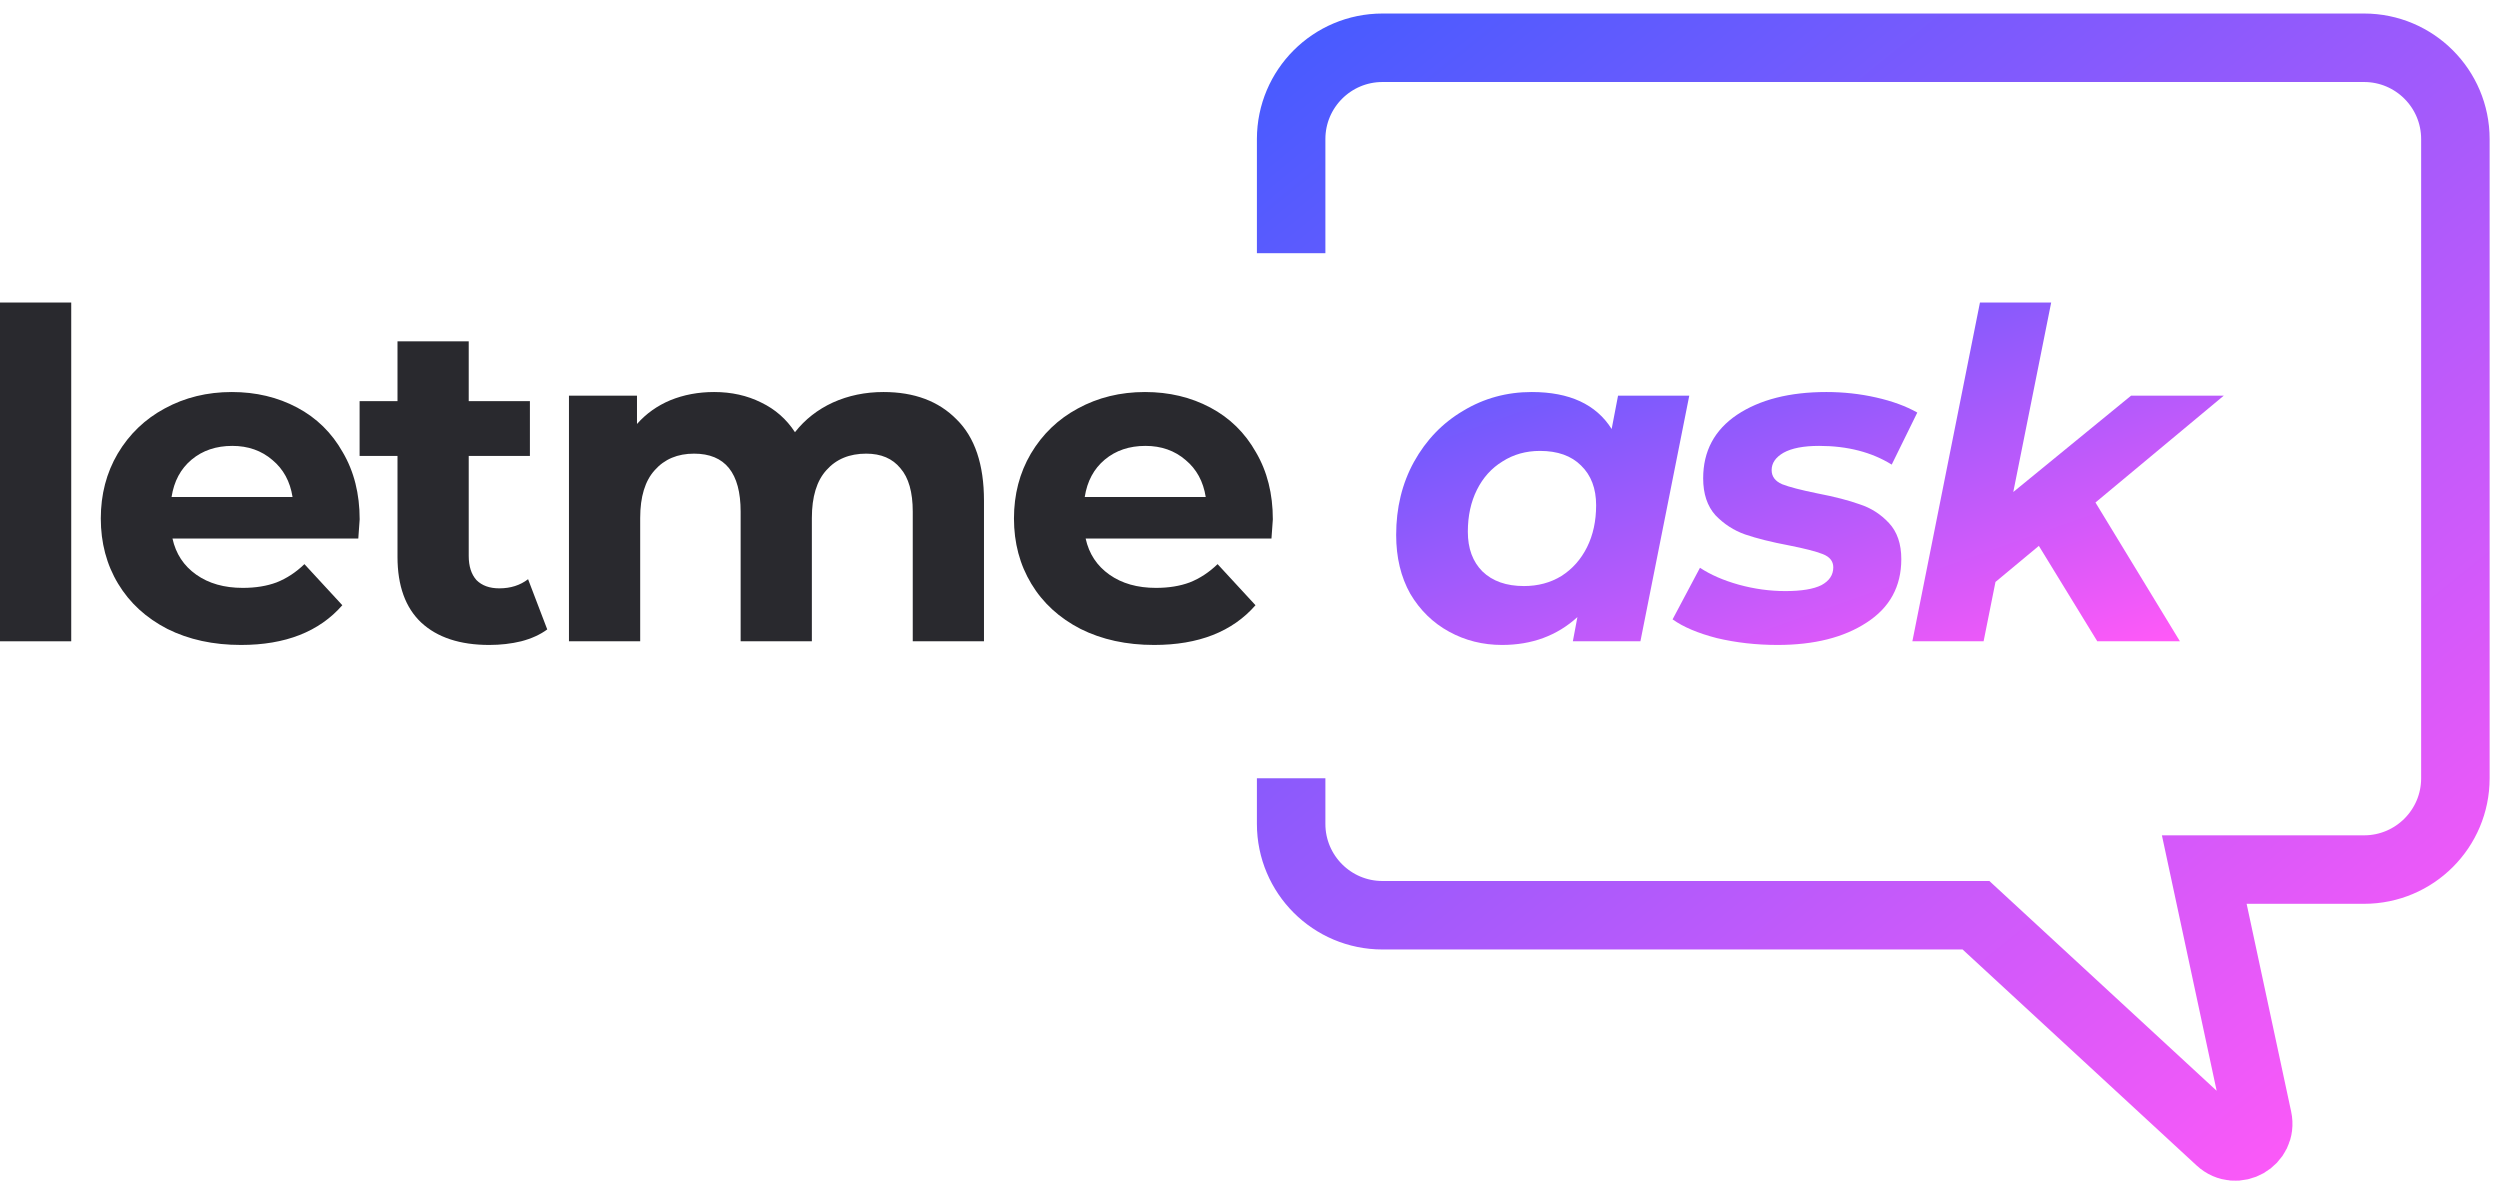
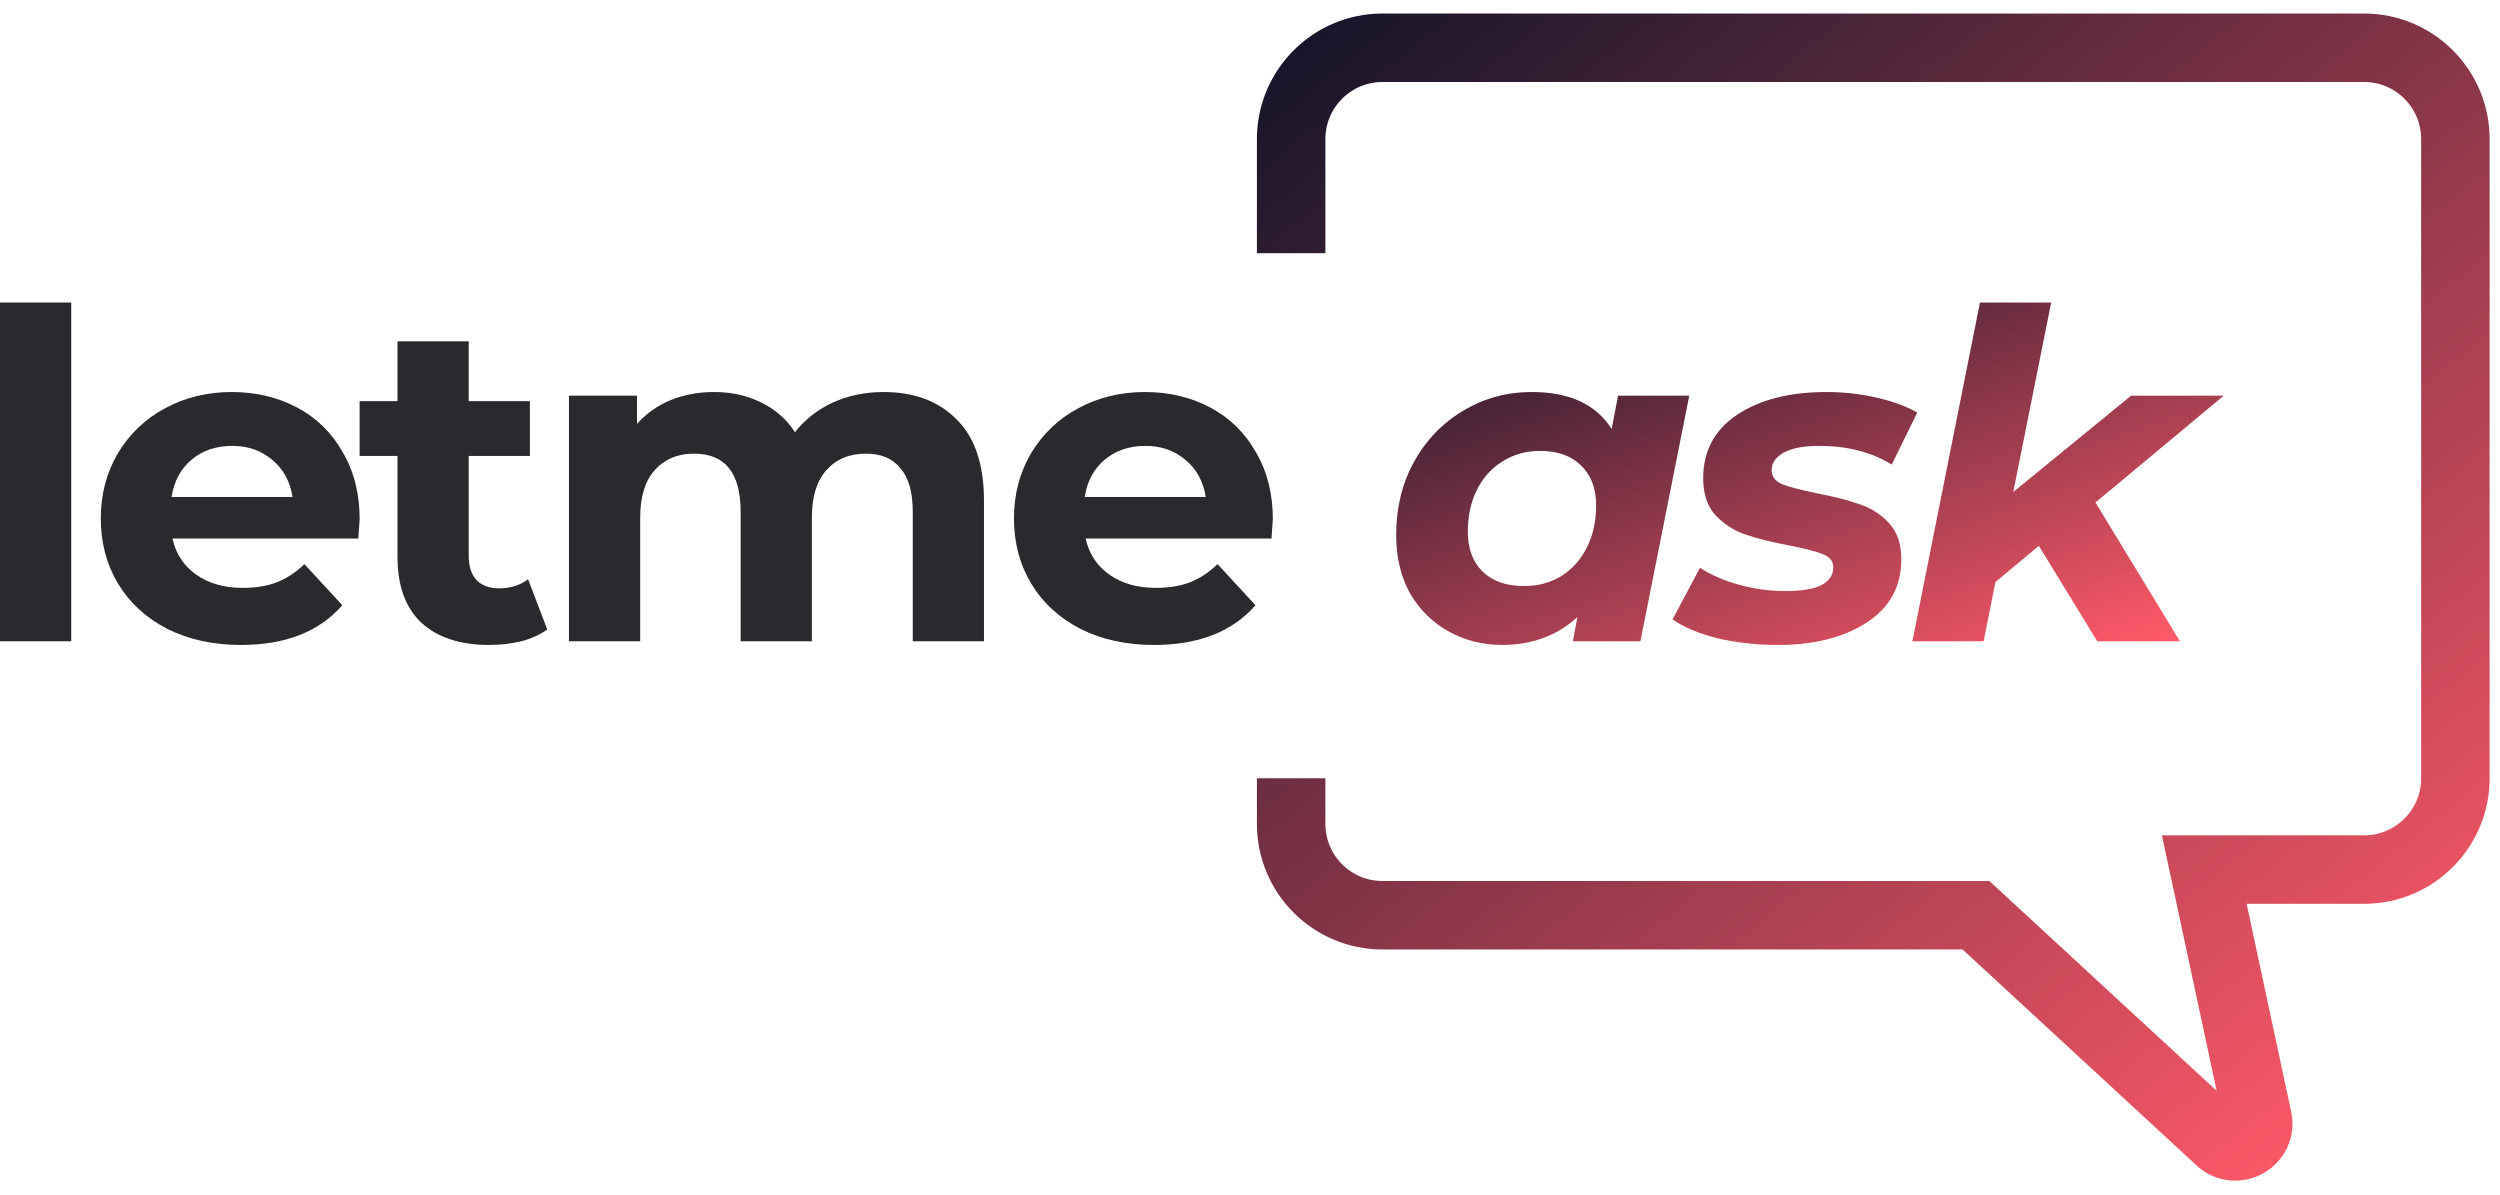
<svg xmlns="http://www.w3.org/2000/svg" width="157" height="75" viewBox="0 0 157 75" fill="none">
  <path d="M0 18.999H4.473V40.273H0V18.999Z" fill="#29292E" />
  <path d="M22.587 32.618C22.587 32.675 22.558 33.077 22.501 33.822H10.832C11.042 34.778 11.539 35.533 12.323 36.087C13.106 36.642 14.081 36.919 15.247 36.919C16.05 36.919 16.757 36.804 17.369 36.575C18 36.326 18.583 35.944 19.118 35.428L21.498 38.008C20.045 39.671 17.923 40.503 15.133 40.503C13.393 40.503 11.854 40.168 10.516 39.499C9.178 38.811 8.146 37.865 7.42 36.661C6.693 35.457 6.33 34.09 6.33 32.561C6.33 31.051 6.684 29.694 7.391 28.489C8.117 27.266 9.102 26.32 10.344 25.651C11.606 24.963 13.011 24.619 14.559 24.619C16.069 24.619 17.436 24.944 18.659 25.593C19.883 26.243 20.838 27.18 21.526 28.403C22.234 29.608 22.587 31.012 22.587 32.618ZM14.588 28.002C13.575 28.002 12.724 28.289 12.036 28.862C11.348 29.436 10.927 30.219 10.774 31.213H18.372C18.22 30.238 17.799 29.464 17.111 28.891C16.423 28.298 15.582 28.002 14.588 28.002Z" fill="#29292E" />
  <path d="M34.367 39.528C33.928 39.853 33.383 40.102 32.733 40.273C32.102 40.426 31.433 40.503 30.726 40.503C28.891 40.503 27.467 40.035 26.454 39.098C25.46 38.161 24.963 36.785 24.963 34.969V28.633H22.583V25.192H24.963V21.436H29.436V25.192H33.278V28.633H29.436V34.912C29.436 35.562 29.598 36.068 29.923 36.431C30.267 36.776 30.745 36.948 31.357 36.948C32.064 36.948 32.666 36.756 33.163 36.374L34.367 39.528Z" fill="#29292E" />
  <path d="M55.486 24.619C57.417 24.619 58.946 25.192 60.074 26.339C61.221 27.467 61.794 29.168 61.794 31.443V40.273H57.321V32.131C57.321 30.907 57.063 29.999 56.547 29.407C56.05 28.795 55.333 28.489 54.397 28.489C53.345 28.489 52.514 28.833 51.902 29.522C51.291 30.191 50.985 31.194 50.985 32.532V40.273H46.512V32.131C46.512 29.703 45.537 28.489 43.587 28.489C42.555 28.489 41.733 28.833 41.122 29.522C40.51 30.191 40.204 31.194 40.204 32.532V40.273H35.731V24.848H40.003V26.626C40.577 25.976 41.275 25.479 42.096 25.135C42.938 24.791 43.855 24.619 44.849 24.619C45.938 24.619 46.923 24.838 47.802 25.278C48.681 25.699 49.389 26.32 49.924 27.142C50.555 26.339 51.348 25.718 52.304 25.278C53.279 24.838 54.339 24.619 55.486 24.619Z" fill="#29292E" />
  <path d="M79.934 32.618C79.934 32.675 79.906 33.077 79.848 33.822H68.179C68.389 34.778 68.886 35.533 69.67 36.087C70.454 36.642 71.428 36.919 72.594 36.919C73.397 36.919 74.104 36.804 74.716 36.575C75.347 36.326 75.93 35.944 76.465 35.428L78.845 38.008C77.392 39.671 75.27 40.503 72.48 40.503C70.74 40.503 69.201 40.168 67.864 39.499C66.525 38.811 65.493 37.865 64.767 36.661C64.041 35.457 63.677 34.09 63.677 32.561C63.677 31.051 64.031 29.694 64.738 28.489C65.465 27.266 66.449 26.32 67.692 25.651C68.953 24.963 70.358 24.619 71.906 24.619C73.416 24.619 74.783 24.944 76.006 25.593C77.23 26.243 78.185 27.18 78.874 28.403C79.581 29.608 79.934 31.012 79.934 32.618ZM71.935 28.002C70.922 28.002 70.071 28.289 69.383 28.862C68.695 29.436 68.275 30.219 68.121 31.213H75.72C75.567 30.238 75.146 29.464 74.458 28.891C73.77 28.298 72.929 28.002 71.935 28.002Z" fill="#29292E" />
  <path d="M106.086 24.848L103.018 40.273H98.775L99.061 38.754C97.781 39.92 96.204 40.503 94.331 40.503C93.126 40.503 92.018 40.226 91.005 39.671C89.992 39.117 89.179 38.324 88.567 37.292C87.975 36.24 87.679 35.007 87.679 33.593C87.679 31.892 88.051 30.363 88.797 29.006C89.561 27.629 90.594 26.559 91.894 25.794C93.193 25.011 94.627 24.619 96.194 24.619C98.564 24.619 100.237 25.393 101.212 26.941L101.613 24.848H106.086ZM95.707 36.804C96.586 36.804 97.37 36.594 98.058 36.173C98.746 35.734 99.281 35.132 99.664 34.367C100.046 33.602 100.237 32.723 100.237 31.729C100.237 30.678 99.922 29.846 99.291 29.235C98.679 28.623 97.819 28.317 96.71 28.317C95.831 28.317 95.047 28.537 94.359 28.977C93.671 29.397 93.136 29.99 92.754 30.754C92.371 31.519 92.18 32.398 92.18 33.392C92.18 34.444 92.486 35.275 93.098 35.887C93.728 36.498 94.598 36.804 95.707 36.804Z" fill="url(#paint0_linear)" />
  <path d="M111.632 40.503C110.294 40.503 109.023 40.359 107.819 40.073C106.634 39.767 105.707 39.375 105.038 38.897L106.758 35.657C107.427 36.097 108.239 36.451 109.195 36.718C110.17 36.986 111.145 37.12 112.119 37.12C113.133 37.12 113.888 36.995 114.385 36.747C114.882 36.479 115.13 36.106 115.13 35.629C115.13 35.246 114.91 34.969 114.471 34.797C114.031 34.625 113.324 34.444 112.349 34.252C111.24 34.042 110.323 33.813 109.596 33.564C108.889 33.316 108.268 32.914 107.733 32.36C107.217 31.787 106.959 31.012 106.959 30.038C106.959 28.336 107.666 27.008 109.08 26.052C110.514 25.096 112.387 24.619 114.7 24.619C115.77 24.619 116.812 24.733 117.825 24.963C118.838 25.192 119.698 25.508 120.406 25.909L118.8 29.177C117.538 28.394 116.019 28.002 114.241 28.002C113.266 28.002 112.521 28.145 112.005 28.432C111.508 28.719 111.259 29.082 111.259 29.522C111.259 29.923 111.479 30.219 111.919 30.41C112.358 30.582 113.094 30.774 114.127 30.984C115.216 31.194 116.105 31.424 116.793 31.672C117.5 31.901 118.112 32.293 118.628 32.847C119.144 33.402 119.402 34.157 119.402 35.113C119.402 36.833 118.676 38.161 117.223 39.098C115.79 40.035 113.926 40.503 111.632 40.503Z" fill="url(#paint1_linear)" />
  <path d="M131.595 31.557L136.899 40.273H131.71L128.04 34.281L125.316 36.546L124.57 40.273H120.097L124.341 18.999H128.814L126.434 30.898L133.831 24.848H139.652L131.595 31.557Z" fill="url(#paint2_linear)" />
  <path d="M81.084 15.902V8.734C81.084 5.567 83.652 3 86.819 3H148.463C151.63 3 154.198 5.567 154.198 8.734V48.875C154.198 52.042 151.63 54.609 148.463 54.609H138.428L141.782 70.26C142.075 71.628 140.436 72.563 139.408 71.614L124.092 57.477H86.819C83.652 57.477 81.084 54.909 81.084 51.742V48.875" stroke="url(#paint3_linear)" stroke-width="4.301" />
  <defs>
    <linearGradient id="paint0_linear" x1="87.679" y1="18.999" x2="99.758" y2="53.111" gradientUnits="userSpaceOnUse">
-       <stop stop-color="#485BFF" />
-       <stop offset="1" stop-color="#FF59F8" />
+       <stop stop-color="#17152a" />
+       <stop offset="1" stop-color="#ff5967" />
    </linearGradient>
    <linearGradient id="paint1_linear" x1="87.679" y1="18.999" x2="99.758" y2="53.111" gradientUnits="userSpaceOnUse">
-       <stop stop-color="#485BFF" />
-       <stop offset="1" stop-color="#FF59F8" />
+       <stop stop-color="#17152a" />
+       <stop offset="1" stop-color="#ff5967" />
    </linearGradient>
    <linearGradient id="paint2_linear" x1="87.679" y1="18.999" x2="99.758" y2="53.111" gradientUnits="userSpaceOnUse">
-       <stop stop-color="#485BFF" />
-       <stop offset="1" stop-color="#FF59F8" />
+       <stop stop-color="#17152a" />
+       <stop offset="1" stop-color="#ff5967" />
    </linearGradient>
    <linearGradient id="paint3_linear" x1="81.084" y1="3" x2="141.295" y2="77.547" gradientUnits="userSpaceOnUse">
-       <stop stop-color="#485BFF" />
-       <stop offset="1" stop-color="#FF59F8" />
+       <stop stop-color="#17152a" />
+       <stop offset="1" stop-color="#ff5967" />
    </linearGradient>
  </defs>
</svg>
